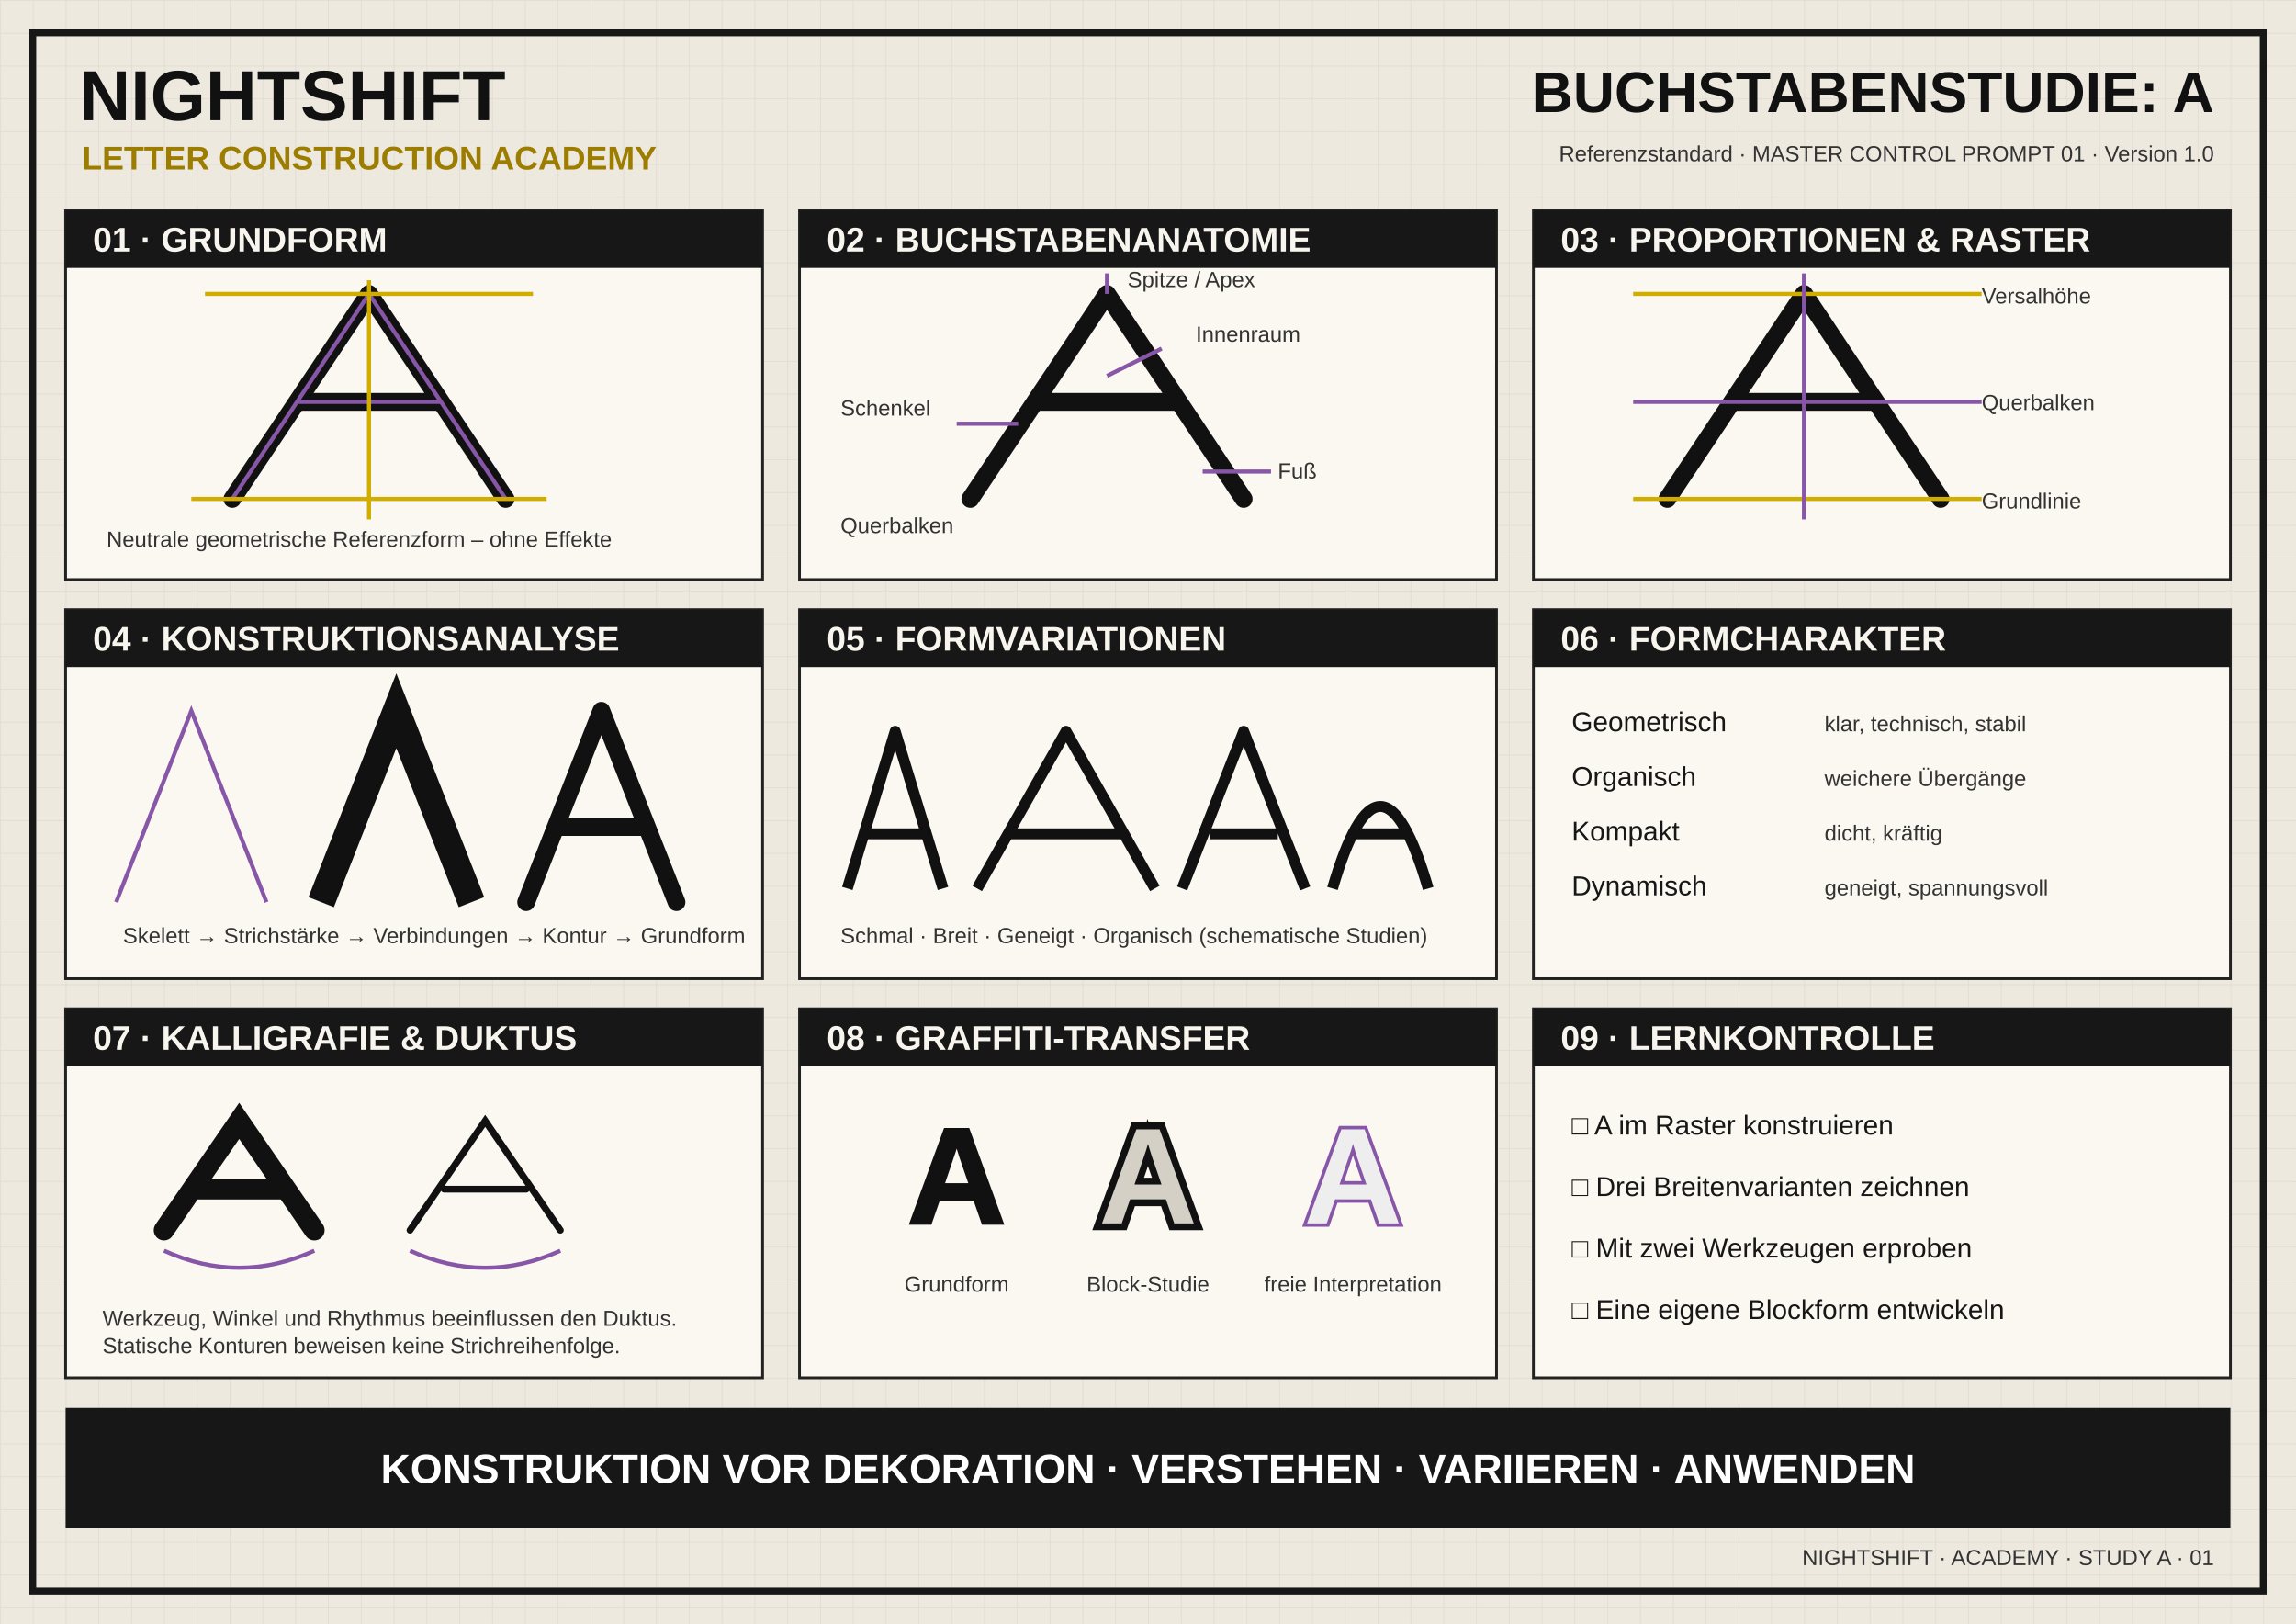
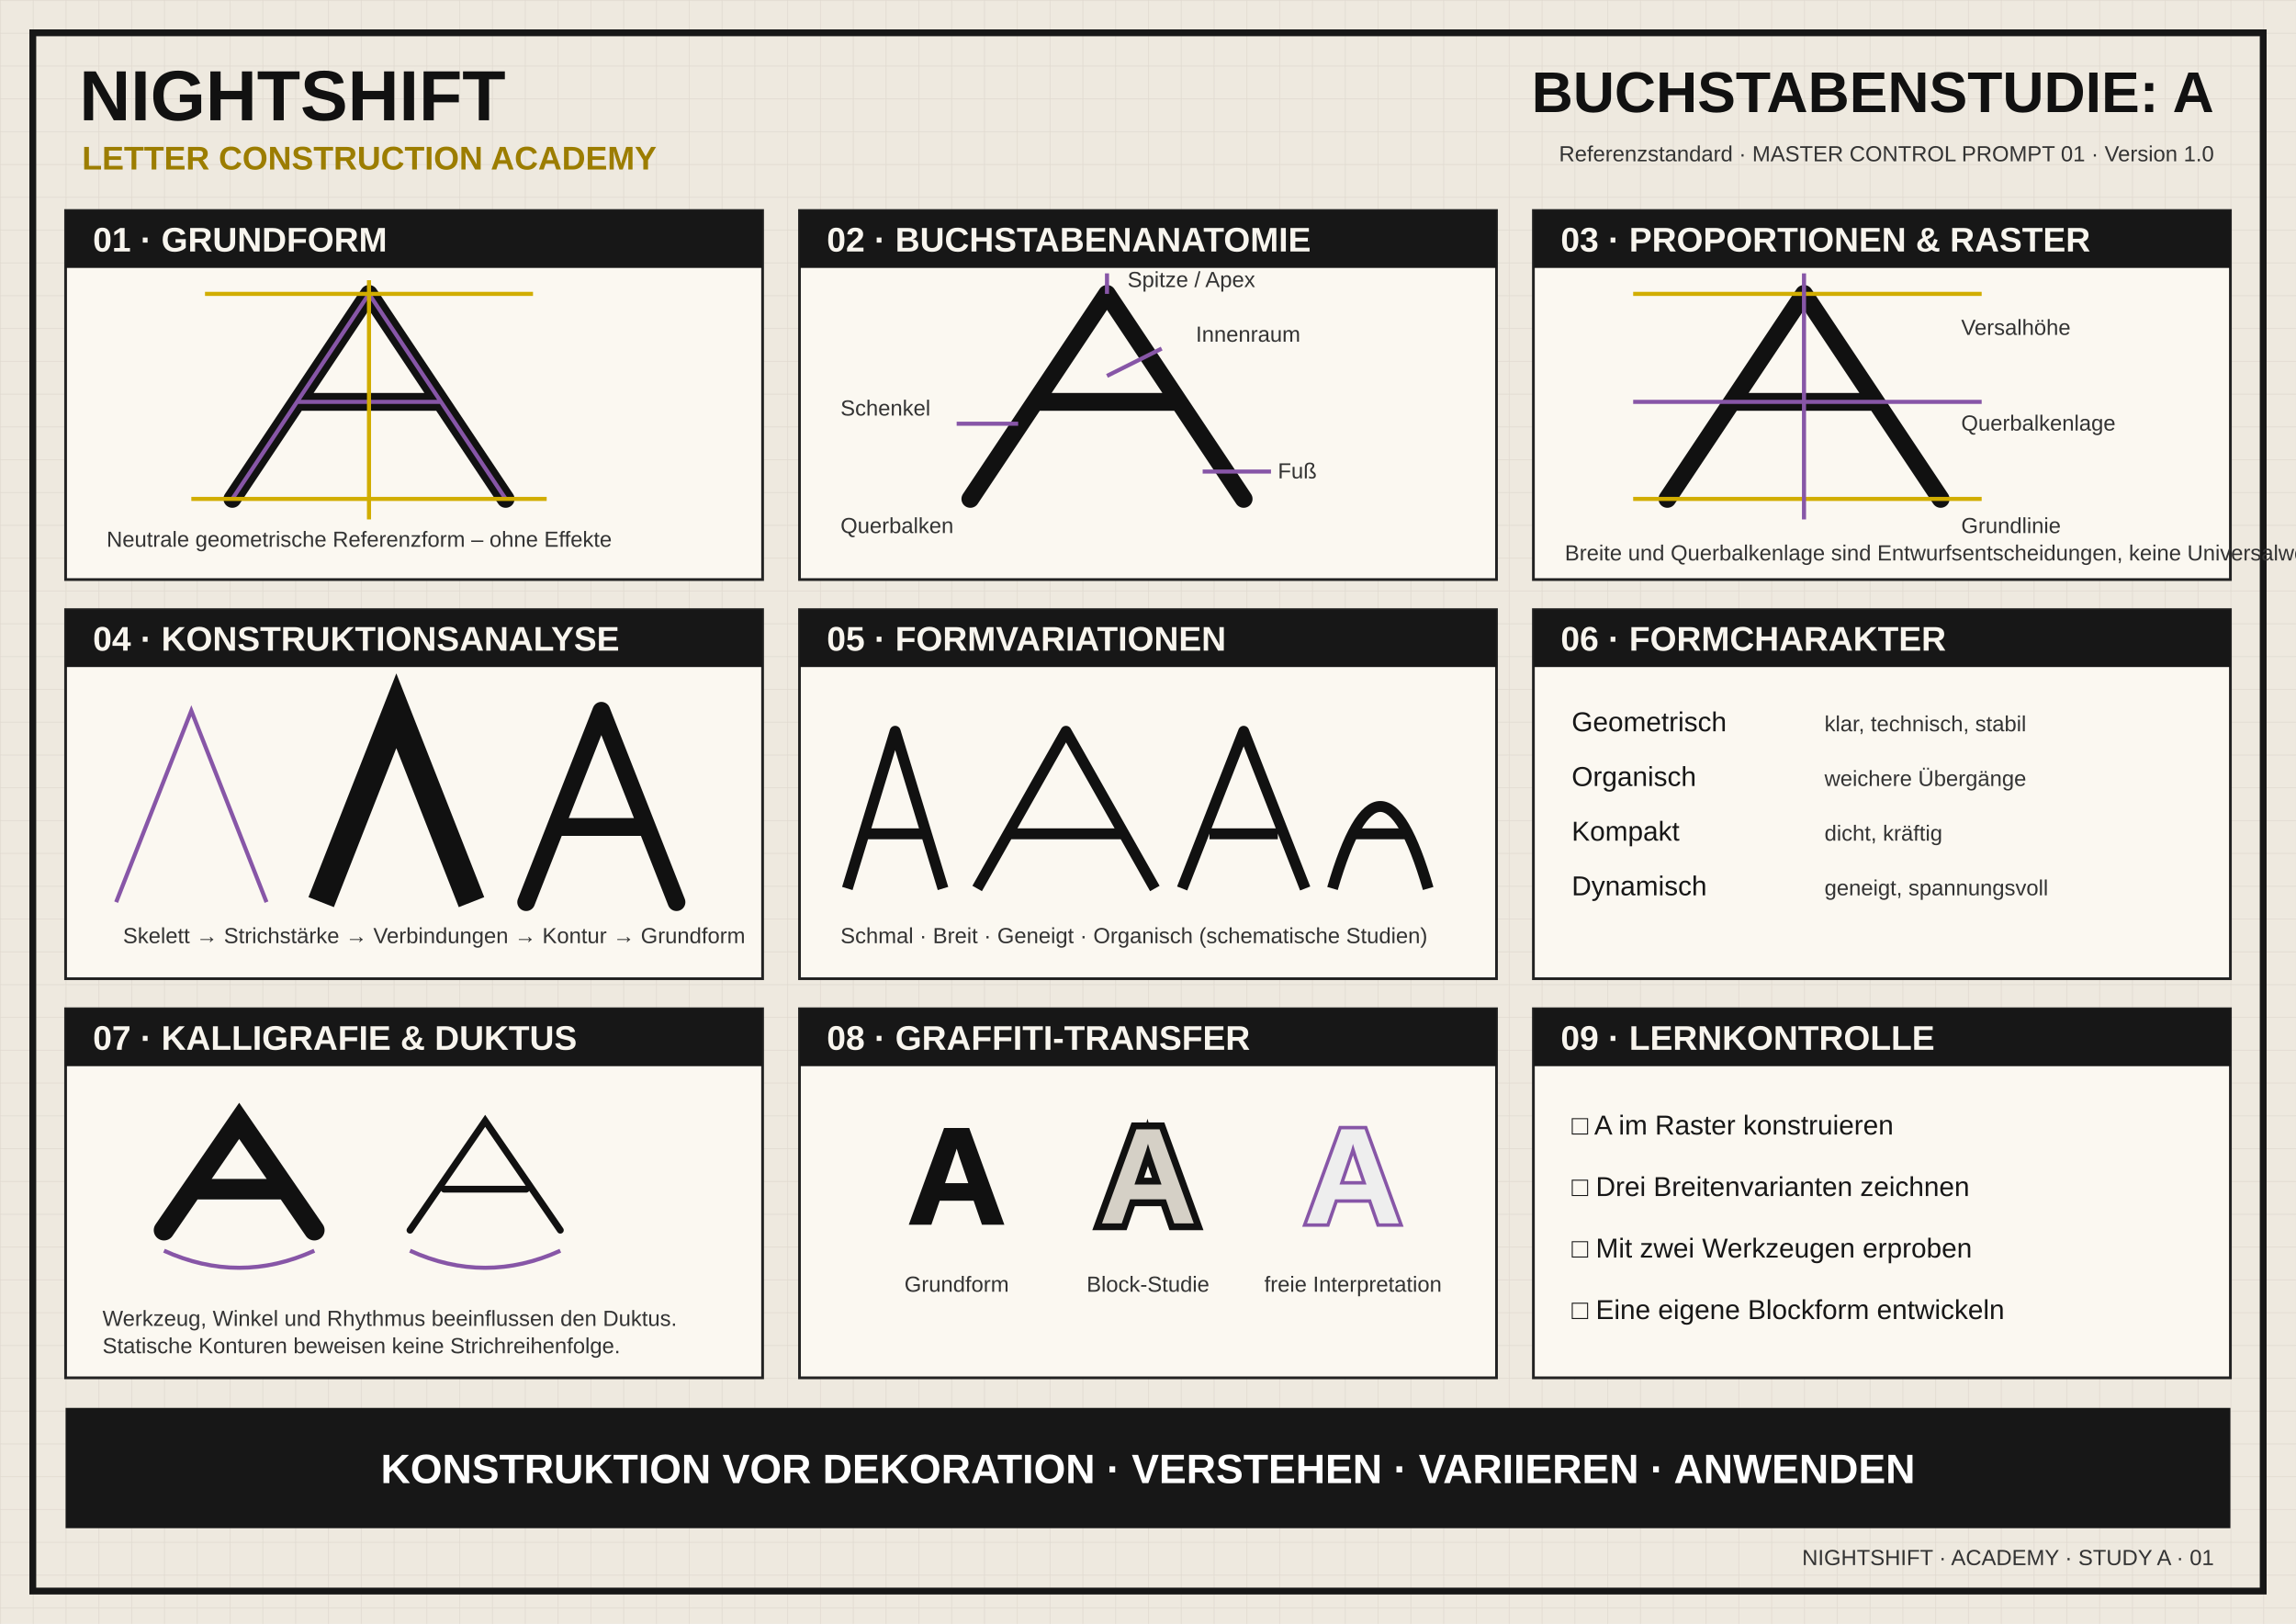
<svg xmlns="http://www.w3.org/2000/svg" width="1680" height="1188" viewBox="0 0 1680 1188">
  <defs>
    <pattern id="grid" width="24" height="24" patternUnits="userSpaceOnUse">
      <path d="M24 0H0V24" fill="none" stroke="#d9d2c8" stroke-width="1" />
    </pattern>
    <style>
 .h{font:700 25px Arial,sans-serif;fill:#f8f5ee}.t{font:20px Arial,sans-serif;fill:#171717}.s{font:16px Arial,sans-serif;fill:#333}.n{font:700 22px Arial,sans-serif;fill:#171717}.panel{fill:#fbf8f1;stroke:#222;stroke-width:2}.purple{stroke:#8756a7;stroke-width:3;fill:none}.yellow{stroke:#d1ad00;stroke-width:3;fill:none}.letter{stroke:#111;stroke-width:13;fill:none;stroke-linejoin:round;stroke-linecap:round}
 </style>
  </defs>
  <rect width="1680" height="1188" fill="#eee9df" />
  <rect width="1680" height="1188" fill="url(#grid)" opacity=".65" />
  <rect x="24" y="24" width="1632" height="1140" fill="none" stroke="#171717" stroke-width="5" />
  <text x="58" y="88" font-family="Arial" font-size="52" font-weight="900" fill="#111">NIGHTSHIFT</text>
  <text x="60" y="124" font-family="Arial" font-size="24" font-weight="bold" fill="#9c7d00">LETTER CONSTRUCTION ACADEMY</text>
  <text x="1620" y="82" text-anchor="end" font-family="Arial" font-size="42" font-weight="900" fill="#111">BUCHSTABENSTUDIE: A</text>
  <text x="1620" y="118" text-anchor="end" class="s">Referenzstandard · MASTER CONTROL PROMPT 01 · Version 1.0</text>
  <g>
    <rect class="panel" x="48" y="154" width="510" height="270" />
    <rect x="48" y="154" width="510" height="42" fill="#171717" />
    <text class="h" x="68" y="184">01 · GRUNDFORM</text>
    <path class="letter" d="M170 365L270 215L370 365M218 294H322" />
    <path class="purple" d="M170 365L270 215L370 365M218 294H322" />
    <path class="yellow" d="M140 365H400M270 205V380M150 215H390" />
    <text class="s" x="78" y="400">Neutrale geometrische Referenzform – ohne Effekte</text>
    <rect class="panel" x="585" y="154" width="510" height="270" />
    <rect x="585" y="154" width="510" height="42" fill="#171717" />
    <text class="h" x="605" y="184">02 · BUCHSTABENANATOMIE</text>
    <path class="letter" d="M710 365L810 215L910 365M758 294H862" />
    <path class="purple" d="M810 215L810 200M745 310L700 310M880 345L930 345M810 275L850 255" />
    <text class="s" x="825" y="210">Spitze / Apex</text>
    <text class="s" x="615" y="304">Schenkel</text>
    <text class="s" x="935" y="350">Fuß</text>
    <text class="s" x="875" y="250">Innenraum</text>
    <text class="s" x="615" y="390">Querbalken</text>
    <rect class="panel" x="1122" y="154" width="510" height="270" />
    <rect x="1122" y="154" width="510" height="42" fill="#171717" />
    <text class="h" x="1142" y="184">03 · PROPORTIONEN &amp; RASTER</text>
    <path class="letter" d="M1220 365L1320 215L1420 365M1268 294H1372" />
    <path class="yellow" d="M1195 215H1450M1195 365H1450" />
    <path class="purple" d="M1195 294H1450M1320 200V380" />
-     <text class="s" x="1450" y="222">Versalhöhe</text>
-     <text class="s" x="1450" y="300">Querbalken</text>
-     <text class="s" x="1450" y="372">Grundlinie</text>
+     <text class="s" x="1435" y="245">Versalhöhe</text>
+     <text class="s" x="1435" y="315">Querbalkenlage</text>
+     <text class="s" x="1435" y="390">Grundlinie</text>
+     <text class="s" x="1145" y="410">Breite und Querbalkenlage sind Entwurfsentscheidungen, keine Universalwerte.</text>
    <rect class="panel" x="48" y="446" width="510" height="270" />
    <rect x="48" y="446" width="510" height="42" fill="#171717" />
    <text class="h" x="68" y="476">04 · KONSTRUKTIONSANALYSE</text>
    <g transform="translate(85 520)">
      <path d="M0 140L55 0L110 140" class="purple" />
      <path d="M150 140L205 0L260 140" stroke="#111" stroke-width="20" fill="none" />
      <path d="M300 140L355 0L410 140M326 85H384" class="letter" stroke-width="9" />
    </g>
    <text class="s" x="90" y="690">Skelett → Strichstärke → Verbindungen → Kontur → Grundform</text>
    <rect class="panel" x="585" y="446" width="510" height="270" />
    <rect x="585" y="446" width="510" height="42" fill="#171717" />
    <text class="h" x="605" y="476">05 · FORMVARIATIONEN</text>
    <g fill="none" stroke="#111" stroke-width="8" stroke-linejoin="round">
      <path d="M620 650L655 535L690 650M635 610H675" />
      <path d="M715 650L780 535L845 650M740 610H820" />
      <path d="M865 650L910 535L955 650M885 610H935" />
      <path d="M975 650Q1010 530 1045 650M990 610H1030" />
    </g>
    <text class="s" x="615" y="690">Schmal · Breit · Geneigt · Organisch (schematische Studien)</text>
    <rect class="panel" x="1122" y="446" width="510" height="270" />
    <rect x="1122" y="446" width="510" height="42" fill="#171717" />
    <text class="h" x="1142" y="476">06 · FORMCHARAKTER</text>
    <g class="t">
      <text x="1150" y="535">Geometrisch</text>
      <text x="1150" y="575">Organisch</text>
      <text x="1150" y="615">Kompakt</text>
      <text x="1150" y="655">Dynamisch</text>
    </g>
    <g class="s">
      <text x="1335" y="535">klar, technisch, stabil</text>
      <text x="1335" y="575">weichere Übergänge</text>
      <text x="1335" y="615">dicht, kräftig</text>
      <text x="1335" y="655">geneigt, spannungsvoll</text>
    </g>
    <rect class="panel" x="48" y="738" width="510" height="270" />
    <rect x="48" y="738" width="510" height="42" fill="#171717" />
    <text class="h" x="68" y="768">07 · KALLIGRAFIE &amp; DUKTUS</text>
    <g fill="none" stroke="#111" stroke-linecap="round">
      <path d="M120 900L175 820L230 900M145 870H205" stroke-width="15" />
      <path d="M300 900L355 820L410 900M325 870H385" stroke-width="5" />
    </g>
    <path class="purple" d="M120 915Q175 940 230 915M300 915Q355 940 410 915" />
    <text class="s" x="75" y="970">Werkzeug, Winkel und Rhythmus beeinflussen den Duktus.</text>
    <text class="s" x="75" y="990">Statische Konturen beweisen keine Strichreihenfolge.</text>
    <rect class="panel" x="585" y="738" width="510" height="270" />
    <rect x="585" y="738" width="510" height="42" fill="#171717" />
    <text class="h" x="605" y="768">08 · GRAFFITI-TRANSFER</text>
    <g font-family="Arial" font-weight="900" text-anchor="middle">
      <text x="700" y="895" font-size="100" fill="#111" stroke="#111" stroke-width="2">A</text>
      <text x="840" y="895" font-size="100" fill="#d5d0c6" stroke="#111" stroke-width="10" paint-order="stroke">A</text>
      <text x="990" y="895" font-size="100" fill="#eee" stroke="#8756a7" stroke-width="5" paint-order="stroke">A</text>
    </g>
    <text class="s" x="700" y="945" text-anchor="middle">Grundform</text>
    <text class="s" x="840" y="945" text-anchor="middle">Block-Studie</text>
    <text class="s" x="990" y="945" text-anchor="middle">freie Interpretation</text>
    <rect class="panel" x="1122" y="738" width="510" height="270" />
    <rect x="1122" y="738" width="510" height="42" fill="#171717" />
    <text class="h" x="1142" y="768">09 · LERNKONTROLLE</text>
    <g class="t">
      <text x="1150" y="830">□ A im Raster konstruieren</text>
      <text x="1150" y="875">□ Drei Breitenvarianten zeichnen</text>
      <text x="1150" y="920">□ Mit zwei Werkzeugen erproben</text>
      <text x="1150" y="965">□ Eine eigene Blockform entwickeln</text>
    </g>
  </g>
  <rect x="48" y="1030" width="1584" height="88" fill="#171717" />
  <text x="840" y="1085" text-anchor="middle" font-family="Arial" font-size="30" font-weight="bold" fill="#fff">KONSTRUKTION VOR DEKORATION · VERSTEHEN · VARIIEREN · ANWENDEN</text>
  <text x="1620" y="1145" text-anchor="end" class="s">NIGHTSHIFT · ACADEMY · STUDY A · 01</text>
</svg>
